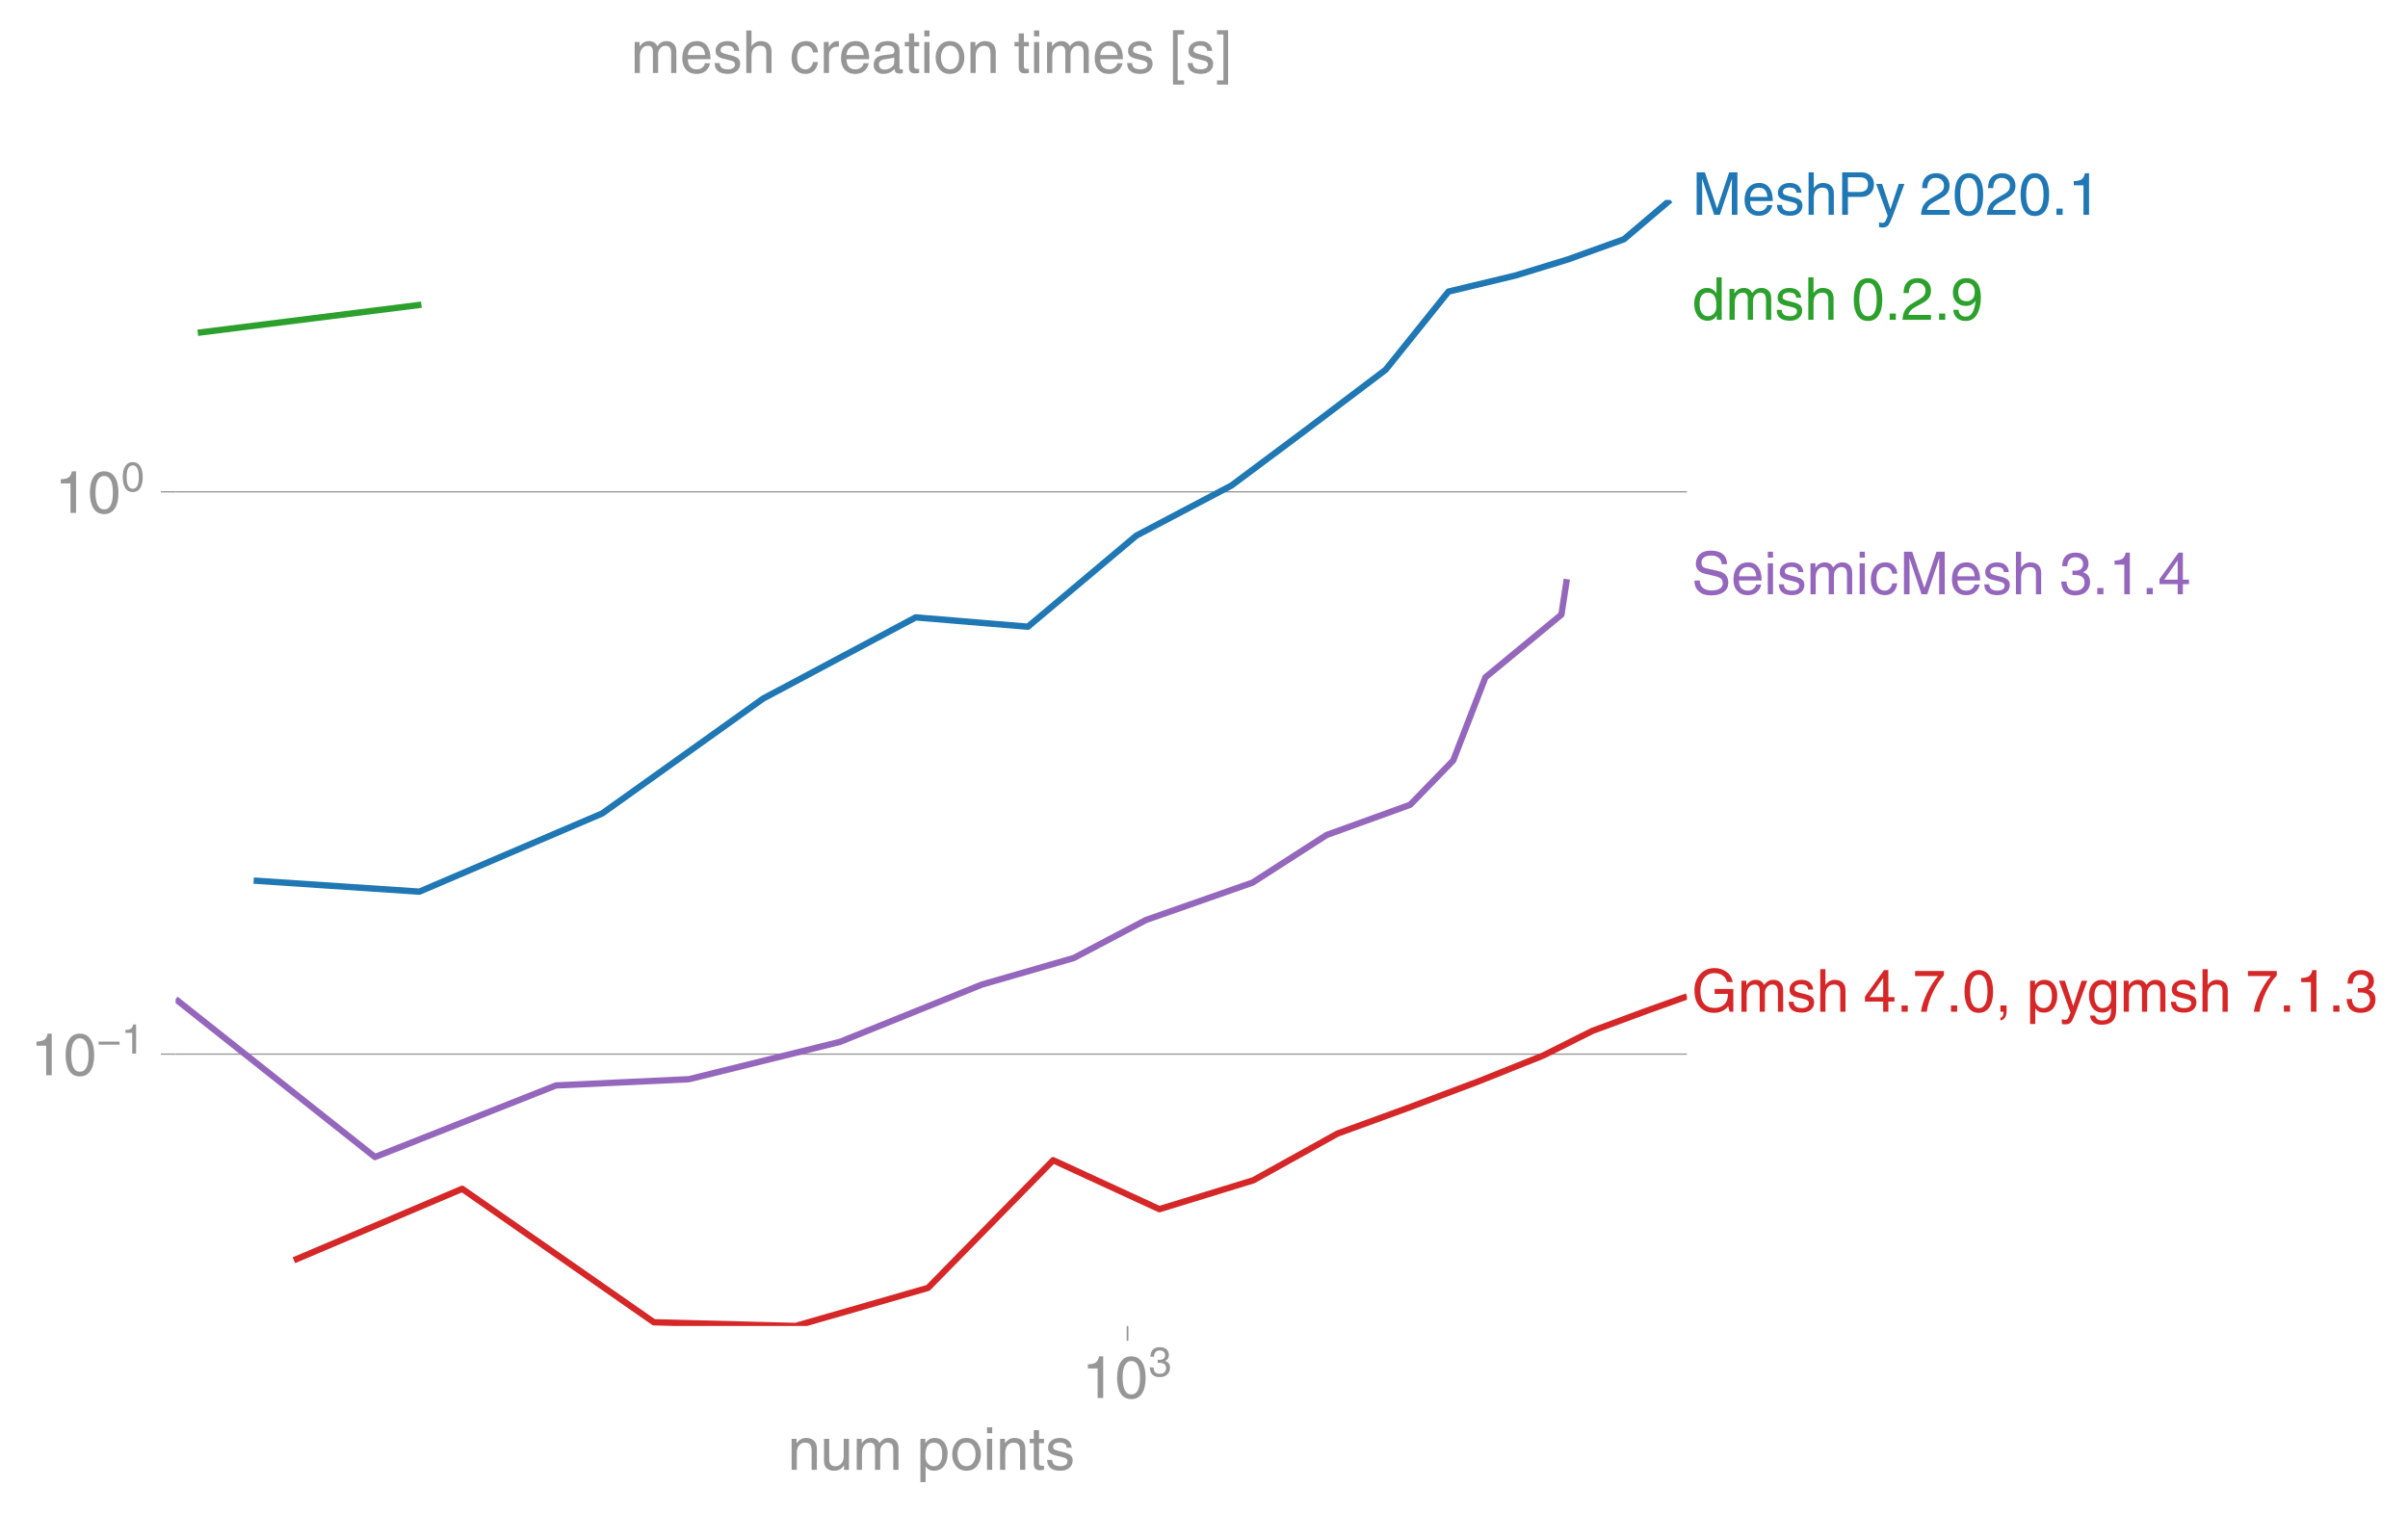
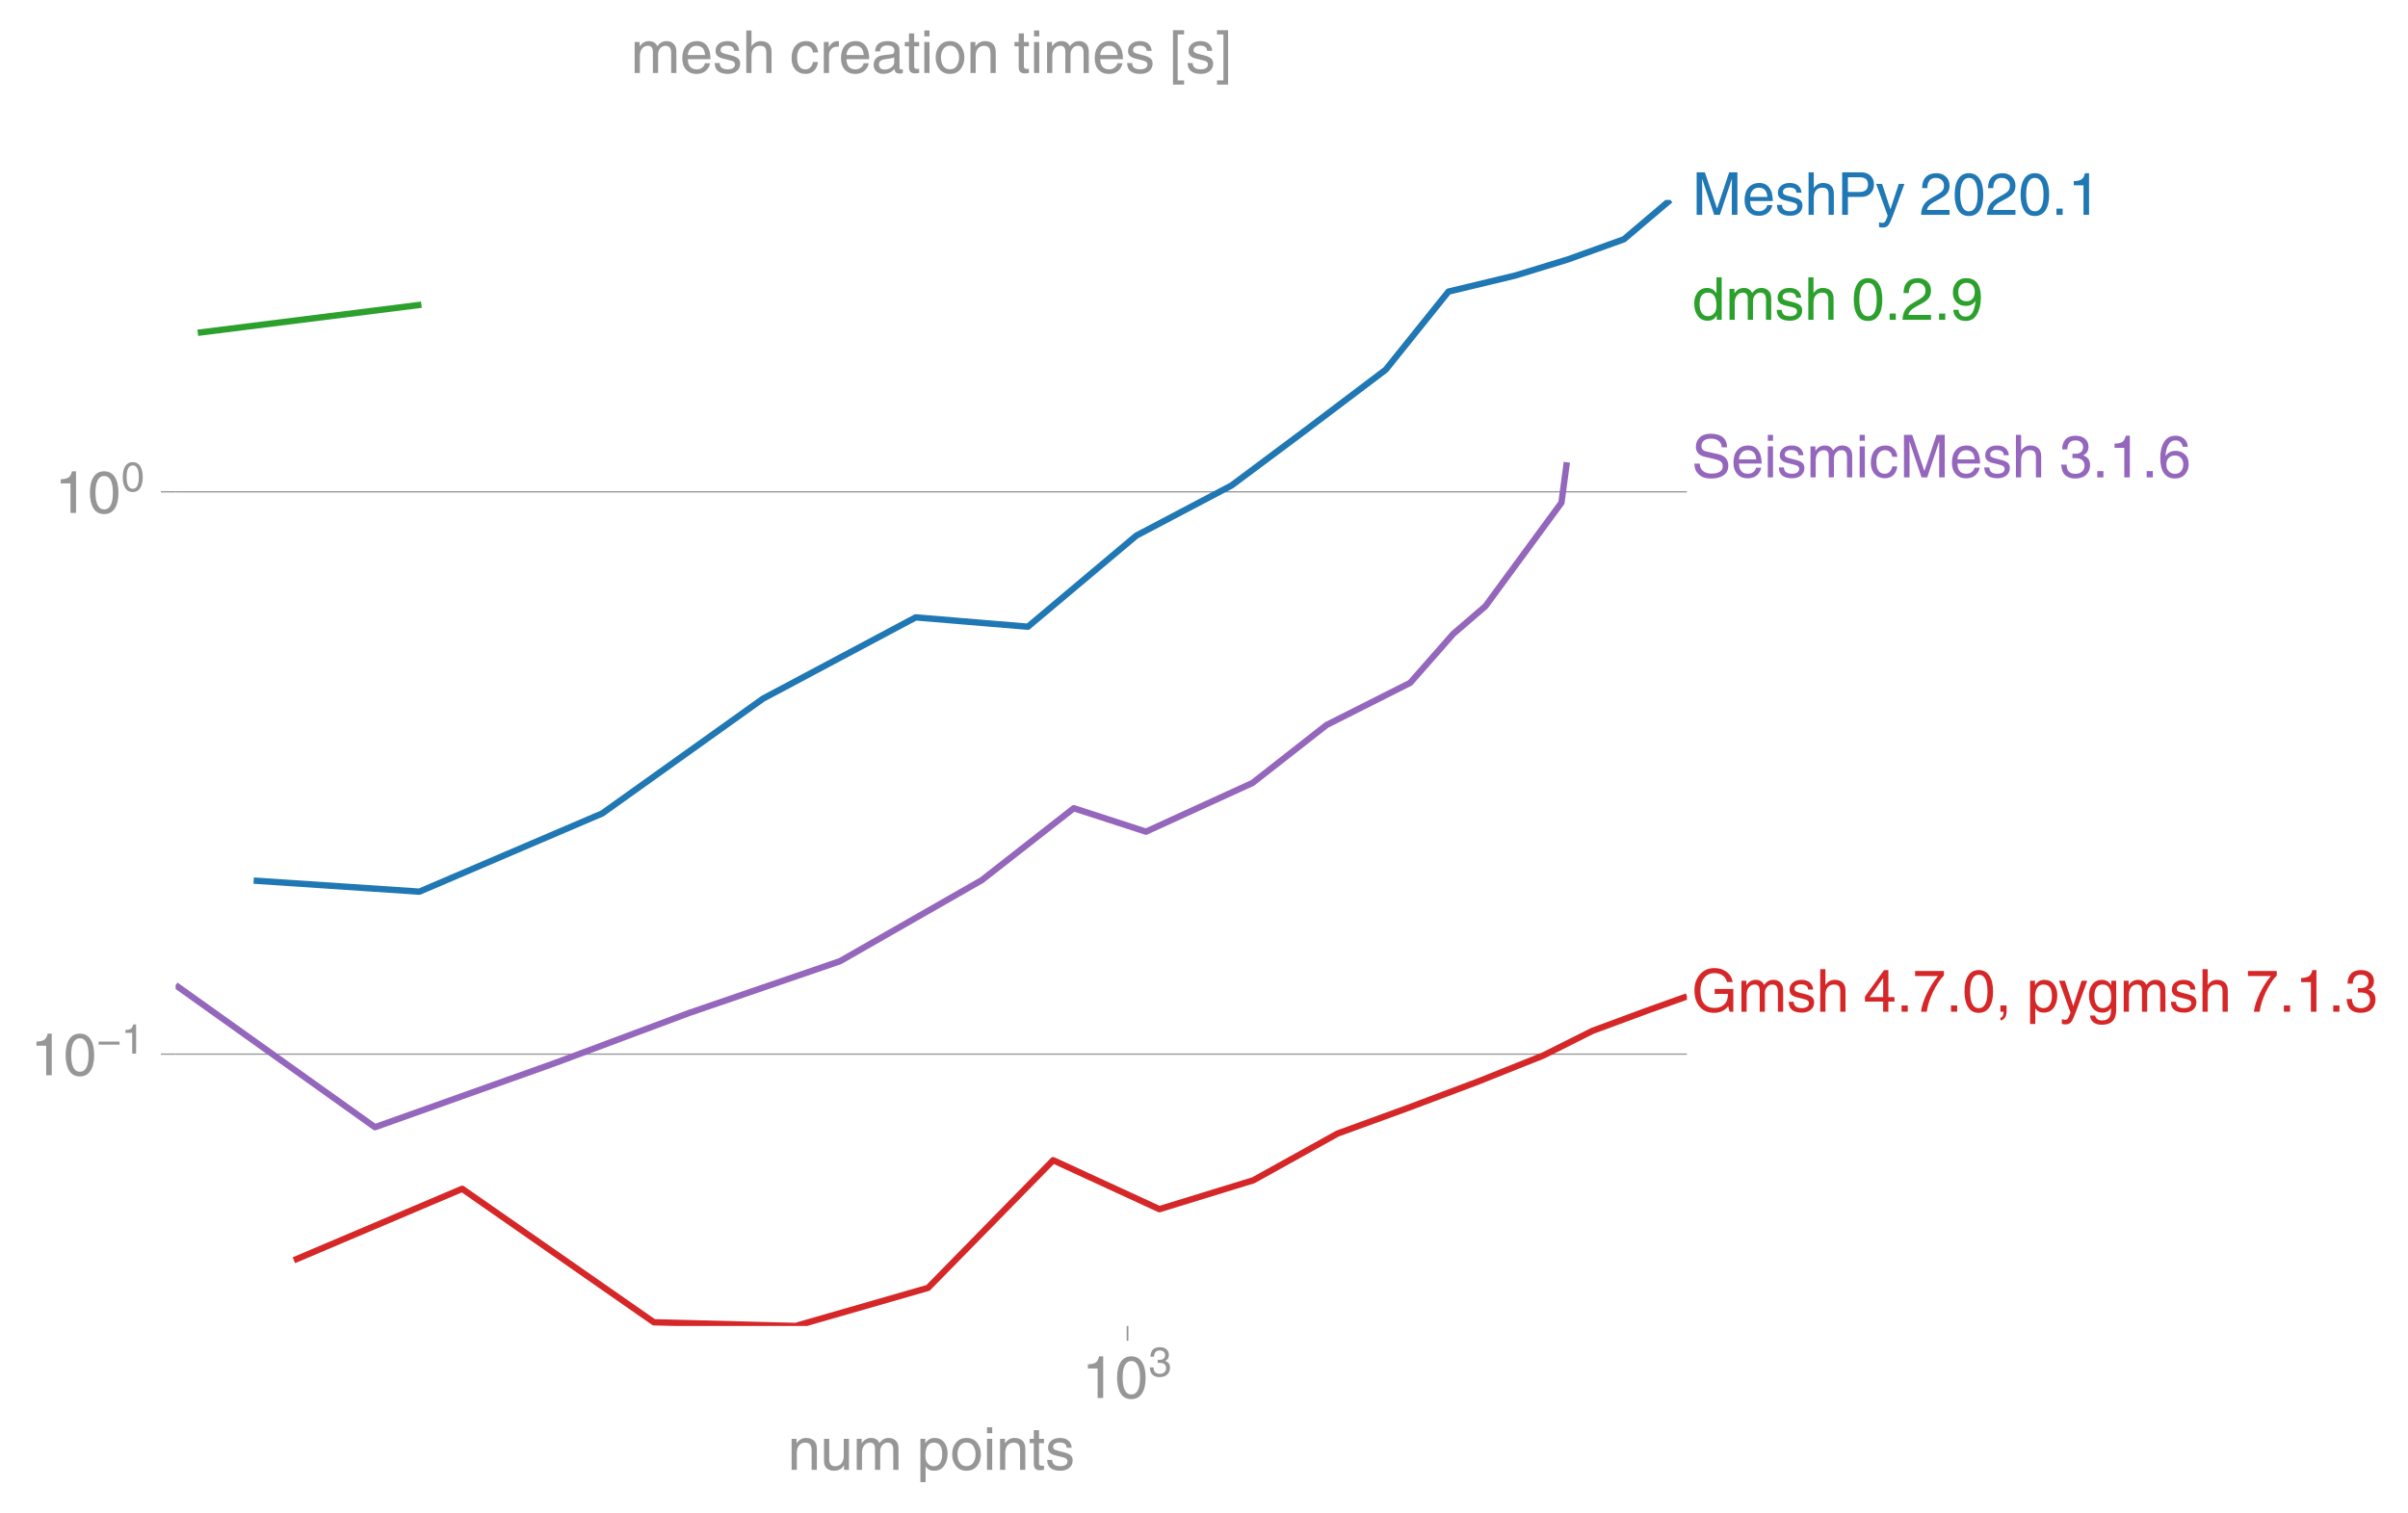
<svg xmlns="http://www.w3.org/2000/svg" xmlns:xlink="http://www.w3.org/1999/xlink" height="476.609" viewBox="0 0 569.002 357.457" width="758.669">
  <defs>
    <style>*{stroke-linecap:butt;stroke-linejoin:round}</style>
  </defs>
  <g id="figure_1">
    <path d="M0 357.457h569.002V0H0z" fill="none" id="patch_1" />
    <g id="axes_1">
      <path d="M41.5 313.361h357.12V47.25H41.5z" fill="none" id="patch_2" />
      <g id="matplotlib.axis_1">
        <g id="xtick_1">
          <g id="line2d_1">
            <defs>
-               <path d="M0 0v3.5" id="ma2082575a6" stroke="#969696" stroke-width=".4" />
-             </defs>
-             <use x="266.433" xlink:href="#ma2082575a6" y="313.361" fill="#969696" stroke="#969696" stroke-width=".4" />
+               <path d="M0 0v3.5" id="ma7134e32ca" stroke="#969696" stroke-width=".4" />
+             </defs>
+             <use x="266.433" xlink:href="#ma7134e32ca" y="313.361" fill="#969696" stroke="#969696" stroke-width=".4" />
          </g>
          <g transform="matrix(.14 0 0 -.14 255.653 330.41)" fill="#969696" id="text_1">
            <defs>
              <path d="M35.89 0h-9.374v49.906H10.109v6.985q8.594.28 12.782 2.75Q27.094 62.109 29 70.313h6.89z" id="HelveticaWorld-Regular-49" />
              <path d="M42.484 34.188q0 14.109-3.734 21.156-3.734 7.062-10.969 7.062-7.078 0-10.89-7.062-3.797-7.047-3.797-21.157 0-13.671 3.75-20.937Q20.609 6 27.78 6q7.235 0 10.969 7 3.734 7.016 3.734 21.188zm9.422 0q0-17.297-6.25-26.704-6.25-9.39-17.875-9.39-12.062 0-18.062 9.734-6 9.75-6 26.36 0 17.03 6.14 26.578 6.157 9.547 17.922 9.547 11.625 0 17.875-9.5t6.25-26.626z" id="HelveticaWorld-Regular-48" />
              <path d="M22.406 39.984q2.203-.187 4.594-.187 6.203 0 9.781 2.86 3.594 2.859 3.594 8.656 0 4.687-3.344 7.89-3.343 3.203-9.64 3.203-6.985 0-10.235-4.11-3.234-4.093-3.437-10.983h-8.64q0 10.984 5.765 16.984 5.765 6.016 16.937 6.016 9.922 0 15.828-5.11 5.907-5.094 5.907-13.39 0-10.704-9.032-14.5v-.204q11.72-4 11.72-16.406 0-9.906-6.595-16.265-6.593-6.344-18.703-6.344-9.906 0-16.312 5.203Q4.204 8.5 3.422 21.484H12.5q.203-8.109 4-11.797Q20.313 6 27.484 6q6.938 0 11.141 3.86 4.203 3.859 4.203 9.718 0 6.406-4.016 9.672-4 3.266-12.39 3.266-2 0-4.016-.094z" id="HelveticaWorld-Regular-51" />
            </defs>
            <use transform="translate(0 .173)" xlink:href="#HelveticaWorld-Regular-49" />
            <use transform="translate(55.615 .173)" xlink:href="#HelveticaWorld-Regular-48" />
            <use transform="matrix(.7 0 0 .7 112.146 36.781)" xlink:href="#HelveticaWorld-Regular-51" />
          </g>
        </g>
        <g transform="matrix(.14 0 0 -.14 186.133 347.359)" fill="#969696" id="text_2">
          <defs>
            <path d="M49.219 0h-8.844v32.172q0 7.422-2.594 10.578-2.578 3.156-8.578 3.156-5.906 0-9.875-4.5-3.953-4.484-3.953-12.89V0H6.594v52.297h8.297v-7.375h.203q6.203 8.89 15.812 8.89 8.89 0 13.594-4.718 4.719-4.703 4.719-13.5z" id="HelveticaWorld-Regular-110" />
            <path d="M6.11 52.297h8.78V17.578q0-5.765 2.61-8.625Q20.125 6.11 25 6.11q6.781 0 10.594 4.797 3.812 4.813 3.812 12.578v28.813h8.782V0H39.89v7.625l-.188.188q-4.984-9.329-16.61-9.329-7.515 0-12.25 4.094Q6.11 6.688 6.11 14.703z" id="HelveticaWorld-Regular-117" />
            <path d="M6.594 52.297h8.297v-7.375h.203q5.906 8.89 15.812 8.89 9.813 0 13.922-8.5 3.75 4.594 7.266 6.547 3.515 1.953 8.703 1.953 6.781 0 11.484-4.453Q77 44.922 77 36.187V0h-8.781v33.797q0 6.094-2.297 9.094-2.297 3.015-7.422 3.015-5.172 0-8.75-4.203-3.563-4.203-3.563-9.812V0h-8.78v36.188q0 4.53-2.11 7.124-2.094 2.594-6.094 2.594-6.297 0-10.062-4.687-3.766-4.688-3.766-12.703V0H6.594z" id="HelveticaWorld-Regular-109" />
            <path d="M14.984 23.688q0-8.407 4.094-13 4.11-4.579 10.219-4.579 6.687 0 10.39 5.438 3.72 5.453 3.72 14.765 0 10.22-3.563 14.907-3.563 4.687-10.735 4.687-6.984 0-10.562-5.5-3.563-5.5-3.563-16.718zm-8.39 28.609h8.297v-7.375h.203q5.61 8.89 15.625 8.89 10.11 0 15.937-7.359 5.828-7.344 5.828-18.766 0-12.796-5.953-21Q40.578-1.515 29.5-1.515q-9.094 0-13.922 7.032h-.203v-26.22H6.594z" id="HelveticaWorld-Regular-112" />
            <path d="M12.703 26.219q0-8.735 3.953-14.375 3.953-5.64 11.219-5.64 7.531 0 11.438 5.905 3.906 5.907 3.906 14.11 0 8.297-3.907 14.078-3.906 5.797-11.437 5.797-6.969 0-11.078-5.453-4.094-5.438-4.094-14.422zm-8.984 0q0 11.672 6.484 19.625 6.5 7.968 17.672 7.968 11.438 0 17.875-8.062 6.453-8.047 6.453-19.531 0-11.516-6.406-19.625-6.39-8.11-17.922-8.11-11.078 0-17.625 7.86-6.531 7.86-6.531 19.875z" id="HelveticaWorld-Regular-111" />
            <path d="M6.594 61.813v9.968h8.781v-9.969zM15.375 0H6.594v52.297h8.781z" id="HelveticaWorld-Regular-105" />
            <path d="M17.188 45.016V10.984q0-2 1.093-3.046 1.11-1.047 3.938-1.047h3.375V0Q20.797-.688 19-.688q-5.516 0-8.063 2.641-2.53 2.64-2.53 8.547v34.516H1.311v7.28h7.094v14.595h8.781V52.297h8.407v-7.281z" id="HelveticaWorld-Regular-116" />
            <path d="M36.078 37.406q-.187 4.688-3.344 6.735-3.14 2.047-9.047 2.047-4.296 0-7.359-1.907-3.047-1.89-3.047-5.468 0-2.829 1.797-4.172 1.813-1.344 7.828-2.86l8.688-2.187q7.906-2 11.297-5.11 3.406-3.093 3.406-8.656 0-7.719-5.64-12.531-5.641-4.813-15.063-4.813-11 0-16.64 4.563-5.626 4.578-5.735 13.75h8.5q.203-5.422 3.594-8.063 3.39-2.625 10.171-2.625 5.516 0 8.766 2.188 3.25 2.203 3.25 6.11 0 2.78-2.11 4.437-2.093 1.672-8.296 3.078l-10.203 2.5q-6.203 1.562-9.157 4.656-2.953 3.094-2.953 8.031 0 7.72 5.516 12.203 5.531 4.5 14.406 4.5 9.485 0 14.531-4.624 5.047-4.61 5.344-11.782z" id="HelveticaWorld-Regular-115" />
          </defs>
          <use xlink:href="#HelveticaWorld-Regular-110" />
          <use x="55.176" xlink:href="#HelveticaWorld-Regular-117" />
          <use x="109.961" xlink:href="#HelveticaWorld-Regular-109" />
          <use x="192.969" xlink:href="#HelveticaWorld-Regular-32" />
          <use x="217.383" xlink:href="#HelveticaWorld-Regular-112" />
          <use x="273.877" xlink:href="#HelveticaWorld-Regular-111" />
          <use x="329.785" xlink:href="#HelveticaWorld-Regular-105" />
          <use x="351.807" xlink:href="#HelveticaWorld-Regular-110" />
          <use x="406.982" xlink:href="#HelveticaWorld-Regular-116" />
          <use x="434.668" xlink:href="#HelveticaWorld-Regular-115" />
        </g>
      </g>
      <g id="matplotlib.axis_2">
        <g id="ytick_1">
-           <path clip-path="url(#pe0593be6d9)" d="M41.5 249.115h357.12" fill="none" stroke="#969696" stroke-linecap="square" stroke-width=".3" id="line2d_2" />
+           <path clip-path="url(#p516fc2e701)" d="M41.5 249.115h357.12" fill="none" stroke="#969696" stroke-linecap="square" stroke-width=".3" id="line2d_2" />
          <g id="line2d_3">
            <defs>
-               <path d="M0 0h-3.5" id="m21a8cfafbb" stroke="#969696" stroke-width=".3" />
-             </defs>
-             <use x="41.5" xlink:href="#m21a8cfafbb" y="249.115" fill="#969696" stroke="#969696" stroke-width=".3" />
+               <path d="M0 0h-3.5" id="mc0d767a58e" stroke="#969696" stroke-width=".3" />
+             </defs>
+             <use x="41.5" xlink:href="#mc0d767a58e" y="249.115" fill="#969696" stroke="#969696" stroke-width=".3" />
          </g>
          <g transform="matrix(.14 0 0 -.14 7.2 254.14)" fill="#969696" id="text_3">
            <defs>
              <path d="M54.594 21.578H4v7.328h50.594z" id="HelveticaWorld-Regular-8722" />
            </defs>
            <use transform="translate(0 .173)" xlink:href="#HelveticaWorld-Regular-49" />
            <use transform="translate(55.615 .173)" xlink:href="#HelveticaWorld-Regular-48" />
            <use transform="matrix(.7 0 0 .7 112.146 36.781)" xlink:href="#HelveticaWorld-Regular-8722" />
            <use transform="matrix(.7 0 0 .7 153.161 36.781)" xlink:href="#HelveticaWorld-Regular-49" />
          </g>
        </g>
        <g id="ytick_2">
-           <path clip-path="url(#pe0593be6d9)" d="M41.5 116.226h357.12" fill="none" stroke="#969696" stroke-linecap="square" stroke-width=".3" id="line2d_4" />
-           <use x="41.5" xlink:href="#m21a8cfafbb" y="116.226" fill="#969696" stroke="#969696" stroke-width=".3" id="line2d_5" />
+           <path clip-path="url(#p516fc2e701)" d="M41.5 116.226h357.12" fill="none" stroke="#969696" stroke-linecap="square" stroke-width=".3" id="line2d_4" />
+           <use x="41.5" xlink:href="#mc0d767a58e" y="116.226" fill="#969696" stroke="#969696" stroke-width=".3" id="line2d_5" />
          <g transform="matrix(.14 0 0 -.14 12.94 121.25)" fill="#969696" id="text_4">
            <use transform="translate(0 .173)" xlink:href="#HelveticaWorld-Regular-49" />
            <use transform="translate(55.615 .173)" xlink:href="#HelveticaWorld-Regular-48" />
            <use transform="matrix(.7 0 0 .7 112.146 36.781)" xlink:href="#HelveticaWorld-Regular-48" />
          </g>
        </g>
      </g>
-       <path clip-path="url(#pe0593be6d9)" d="M46.742 78.643l52.835-6.636" fill="none" stroke="#2ca02c" stroke-linecap="square" stroke-width="1.5" id="line2d_6" />
-       <path clip-path="url(#pe0593be6d9)" d="M59.938 208.104l39.16 2.617 43.208-18.485 38.018-27.142 36.049-19.19 26.517 2.205 25.62-21.528 22.515-11.863 17.9-13.355 18.51-13.987 14.83-18.465 15.78-3.791 12.512-3.832 13.177-4.746 10.95-9.293" fill="none" stroke="#1f77b4" stroke-linecap="square" stroke-width="1.5" id="line2d_7" />
-       <path clip-path="url(#pe0593be6d9)" d="M69.44 297.83l39.774-16.882 45.29 31.537 33.505.876 31.288-9.005 29.56-30.166 25.1 11.568 22.204-6.83 19.88-11.03 16.754-6.104 16.706-6.286 15.153-6.06 11.638-5.83 12.834-4.75 9.494-3.39" fill="none" stroke="#d62728" stroke-linecap="square" stroke-width="1.5" id="line2d_8" />
-       <path clip-path="url(#pe0593be6d9)" d="M41.5 236.119l47.1 37.317 42.774-16.918 31.402-1.472 35.716-8.828 33.492-13.53 21.746-6.289 17.059-8.982 25.178-8.831 17.495-11.25 19.764-7.152 10.166-10.467 7.606-19.642 17.963-14.835 1.279-8.378" fill="none" stroke="#9467bd" stroke-linecap="square" stroke-width="1.5" id="line2d_9" />
+       <path clip-path="url(#p516fc2e701)" d="M46.742 78.643l52.835-6.636" fill="none" stroke="#2ca02c" stroke-linecap="square" stroke-width="1.5" id="line2d_6" />
+       <path clip-path="url(#p516fc2e701)" d="M59.938 208.104l39.16 2.617 43.208-18.485 38.018-27.142 36.049-19.19 26.517 2.205 25.62-21.528 22.515-11.863 17.9-13.355 18.51-13.987 14.83-18.465 15.78-3.791 12.512-3.832 13.177-4.746 10.95-9.293" fill="none" stroke="#1f77b4" stroke-linecap="square" stroke-width="1.5" id="line2d_7" />
+       <path clip-path="url(#p516fc2e701)" d="M69.44 297.83l39.774-16.882 45.29 31.537 33.505.876 31.288-9.005 29.56-30.166 25.1 11.568 22.204-6.83 19.88-11.03 16.754-6.104 16.706-6.286 15.153-6.06 11.638-5.83 12.834-4.75 9.494-3.39" fill="none" stroke="#d62728" stroke-linecap="square" stroke-width="1.5" id="line2d_8" />
+       <path clip-path="url(#p516fc2e701)" d="M41.5 232.813l47.1 33.573 42.774-15.246 31.402-11.732 35.716-12.254 33.492-19.145 21.746-17.006 17.059 5.54 25.178-11.512 17.495-13.698 19.764-9.963 10.166-11.56 7.606-6.545 17.963-24.463 1.279-9.561" fill="none" stroke="#9467bd" stroke-linecap="square" stroke-width="1.5" id="line2d_9" />
      <g transform="matrix(.14 0 0 -.14 399.778 75.583)" fill="#2ca02c" id="text_5">
        <defs>
          <path d="M13.094 26.313q0-9.704 3.844-14.954 3.859-5.25 10.265-5.25 6.094 0 10.188 4.485 4.109 4.5 4.109 13.094 0 11.03-3.5 16.625-3.484 5.593-10.61 5.593-6.78 0-10.546-4.453-3.75-4.437-3.75-15.14zM50.39 0h-8.297v7.172h-.203q-4.97-8.688-15.078-8.688-10.891 0-16.86 8.297Q4 15.094 4 27.688q0 11.625 5.906 18.875 5.922 7.25 15.875 7.25 9.813 0 15.625-8.891l.203.594V71.78h8.782z" id="HelveticaWorld-Regular-100" />
          <path d="M49.219 0h-8.844v34.188q0 6.296-2.438 9-2.437 2.718-7.953 2.718-6.797 0-10.703-4.406-3.906-4.39-3.906-12.984V0H6.594v71.781h8.781V45.312h.203q6 8.5 15.328 8.5 8.594 0 13.453-4.5 4.86-4.484 4.86-13.718z" id="HelveticaWorld-Regular-104" />
          <path d="M19.094 0H8.687v10.594h10.407z" id="HelveticaWorld-Regular-46" />
          <path d="M4.39 45.125q0 12.39 6.391 18.781 6.406 6.407 17.938 6.407 9.656 0 15.812-5.86 6.157-5.86 6.157-15.14 0-7.22-3.547-12.188-3.532-4.953-10.422-8.703l-12.11-6.64Q13.922 15.921 12.5 8.296h38.188V0H2.593q.39 9.906 4.297 16.5 3.906 6.594 12.203 11.375l12.593 7.328q5.032 2.89 7.329 5.984 2.297 3.094 2.297 8.516 0 5.375-3.766 9.031-3.75 3.672-10.156 3.672-7.078 0-10.594-4.672-3.516-4.656-3.61-12.609z" id="HelveticaWorld-Regular-50" />
          <path d="M27.594 31.39q6 0 9.75 4.047 3.765 4.063 3.765 11.97 0 6.5-3.562 10.75-3.563 4.25-10.64 4.25-6.11 0-9.876-4.298-3.75-4.297-3.75-11.53 0-7.376 3.516-11.282 3.515-3.906 10.797-3.906zm-1.282-7.906q-10 0-16.062 6.203-6.047 6.204-6.047 16.5 0 10.407 6.094 17.266 6.11 6.86 16.515 6.86 12.11 0 18.36-8.157 6.25-8.156 6.25-24.453 0-16.906-6.406-28.266Q38.625-1.905 25.875-1.905q-9.953 0-15.422 5.593-5.469 5.594-5.469 13.204h8.829q.39-5.266 3.437-8.375 3.063-3.094 8.438-3.094 7.609 0 11.515 6.781Q41.11 19 42.578 31.688l-.187.203q-5.672-8.407-16.078-8.407z" id="HelveticaWorld-Regular-57" />
        </defs>
        <use xlink:href="#HelveticaWorld-Regular-100" />
        <use x="56.982" xlink:href="#HelveticaWorld-Regular-109" />
        <use x="139.99" xlink:href="#HelveticaWorld-Regular-115" />
        <use x="189.99" xlink:href="#HelveticaWorld-Regular-104" />
        <use x="245.166" xlink:href="#HelveticaWorld-Regular-32" />
        <use x="269.58" xlink:href="#HelveticaWorld-Regular-48" />
        <use x="325.195" xlink:href="#HelveticaWorld-Regular-46" />
        <use x="352.979" xlink:href="#HelveticaWorld-Regular-50" />
        <use x="408.594" xlink:href="#HelveticaWorld-Regular-46" />
        <use x="436.377" xlink:href="#HelveticaWorld-Regular-57" />
      </g>
      <g transform="matrix(.14 0 0 -.14 399.778 50.777)" fill="#1f77b4" id="text_6">
        <defs>
          <path d="M67.484 0v42.39q0 .829.094 8.126t.094 9.78h-.281L47.312 0h-9.609L17.578 60.203h-.297q0-3.61.094-10.297.11-6.687.11-7.515V0H8.108v71.781h13.86L42.39 11.078h.28l20.313 60.703h13.922V0z" id="HelveticaWorld-Regular-77" />
          <path d="M42.484 30.328q-.687 8.485-4.5 12.031-3.797 3.547-10.109 3.547-6.39 0-10.328-4.5-3.922-4.484-4.172-11.078zm8.391-13.922q-1.453-8.11-7.953-13.422-5.719-4.5-15.047-4.593-10.984.093-17.438 7.203Q4 12.704 4 24.704q0 13.78 6.64 21.437 6.641 7.672 18.47 7.672 10.593 0 16.546-7.922 5.953-7.907 5.953-22.594H13.375q0-8.203 3.813-12.703Q21 6.109 28.608 6.109q5.375 0 9.235 3.235 3.86 3.25 4.25 7.062z" id="HelveticaWorld-Regular-101" />
          <path d="M17.828 38.625H37.11q7.282 0 10.938 3.188 3.656 3.203 3.656 9.703 0 5.812-3.516 8.89-3.515 3.078-10.687 3.078H17.828zm0-38.625H8.11v71.781h32.266q9.625 0 15.484-5.594 5.86-5.593 5.86-14.578 0-9.328-5.672-15.312-5.656-5.969-15.672-5.969H17.828z" id="HelveticaWorld-Regular-80" />
          <path d="M39.016 52.297h9.562L29.891.984q-.5-1.375-.985-2.593-4.25-11.329-7.328-15.547-3.078-4.235-9.953-4.235-3.61 0-5.906.782v8.015q2.484-.89 5.468-.89 3.22 0 4.704 2.03 1.5 2.032 4.421 9.938L.875 52.297h9.922L24.812 9.719H25z" id="HelveticaWorld-Regular-121" />
        </defs>
        <use xlink:href="#HelveticaWorld-Regular-77" />
        <use x="85.01" xlink:href="#HelveticaWorld-Regular-101" />
        <use x="140.43" xlink:href="#HelveticaWorld-Regular-115" />
        <use x="190.43" xlink:href="#HelveticaWorld-Regular-104" />
        <use x="245.605" xlink:href="#HelveticaWorld-Regular-80" />
        <use x="310.254" xlink:href="#HelveticaWorld-Regular-121" />
        <use x="359.863" xlink:href="#HelveticaWorld-Regular-32" />
        <use x="384.277" xlink:href="#HelveticaWorld-Regular-50" />
        <use x="439.893" xlink:href="#HelveticaWorld-Regular-48" />
        <use x="495.508" xlink:href="#HelveticaWorld-Regular-50" />
        <use x="551.123" xlink:href="#HelveticaWorld-Regular-48" />
        <use x="606.738" xlink:href="#HelveticaWorld-Regular-46" />
        <use x="634.521" xlink:href="#HelveticaWorld-Regular-49" />
      </g>
      <g transform="matrix(.14 0 0 -.14 399.778 239.095)" fill="#d62728" id="text_7">
        <defs>
          <path d="M38.484 38.375h31.532V0h-6.297l-2.344 9.281Q56.781 3.421 50.578.75q-6.187-2.656-12.875-2.656-10.797 0-18.047 4.703-7.25 4.719-11.265 13.015-4 8.313-4 20.72 0 15.468 9.203 26.312 9.203 10.843 24.781 10.843 11.625 0 20.313-6.5Q67.39 60.688 68.796 50h-9.375q-1.703 7.078-7.219 11.078-5.516 4.016-14.312 4.016-10.594 0-17.047-7.985-6.438-7.984-6.438-21.125 0-15.28 6.39-22.437Q27.204 6.39 38.282 6.39q7.235 0 12.235 2.859 5 2.86 7.687 7.766 2.688 4.906 2.688 13.062H38.484z" id="HelveticaWorld-Regular-71" />
          <path d="M10.594 24.703h22.61v31.89h-.188zM42 17.093V0h-8.797v17.094H2.484v8.593L34.72 70.314H42v-45.61h10.297v-7.61z" id="HelveticaWorld-Regular-52" />
          <path d="M3.719 68.797h48.578v-7.719Q42.28 50.875 33.984 33.484 25.687 16.11 23.391 0h-9.672q1.469 13.281 9.719 30.531 8.25 17.266 18.953 29.672H3.719z" id="HelveticaWorld-Regular-55" />
          <path d="M8.688 10.594h10.406V.78q0-7.422-3.078-11.172-3.078-3.765-7.328-4.312v4.594Q14.015-9.422 14.015 0H8.687z" id="HelveticaWorld-Regular-44" />
          <path d="M12.984 26.313q0-9.61 3.813-14.907Q20.609 6.11 27.094 6.11q6.312 0 10.312 4.579 4 4.593 4 13 0 11.03-3.5 16.625-3.484 5.593-10.61 5.593-7.171 0-10.75-4.765-3.562-4.766-3.562-14.828zM49.812 2.983q0-12.609-6.062-18.797-6.047-6.203-18.266-6.203-8.78 0-13.984 4.047Q6.297-13.922 5.516-6.39h8.796q.672-3.812 3.532-6.062 2.86-2.25 8.281-2.25 7.375 0 11.125 3.969 3.766 3.953 3.766 12.828v3.719h-.188q-4.937-7.329-13.922-7.329-11.187 0-17.093 8.25-5.907 8.25-5.907 20.953 0 11.625 5.953 18.875 5.97 7.25 15.829 7.25 9.906 0 15.625-8.89h.187v7.375h8.313z" id="HelveticaWorld-Regular-103" />
        </defs>
        <use xlink:href="#HelveticaWorld-Regular-71" />
        <use x="77.1" xlink:href="#HelveticaWorld-Regular-109" />
        <use x="160.107" xlink:href="#HelveticaWorld-Regular-115" />
        <use x="210.107" xlink:href="#HelveticaWorld-Regular-104" />
        <use x="265.283" xlink:href="#HelveticaWorld-Regular-32" />
        <use x="289.697" xlink:href="#HelveticaWorld-Regular-52" />
        <use x="345.313" xlink:href="#HelveticaWorld-Regular-46" />
        <use x="373.096" xlink:href="#HelveticaWorld-Regular-55" />
        <use x="428.711" xlink:href="#HelveticaWorld-Regular-46" />
        <use x="456.494" xlink:href="#HelveticaWorld-Regular-48" />
        <use x="512.109" xlink:href="#HelveticaWorld-Regular-44" />
        <use x="539.893" xlink:href="#HelveticaWorld-Regular-32" />
        <use x="564.307" xlink:href="#HelveticaWorld-Regular-112" />
        <use x="618.801" xlink:href="#HelveticaWorld-Regular-121" />
        <use x="666.41" xlink:href="#HelveticaWorld-Regular-103" />
        <use x="722.318" xlink:href="#HelveticaWorld-Regular-109" />
        <use x="805.326" xlink:href="#HelveticaWorld-Regular-115" />
        <use x="855.326" xlink:href="#HelveticaWorld-Regular-104" />
        <use x="910.502" xlink:href="#HelveticaWorld-Regular-32" />
        <use x="934.916" xlink:href="#HelveticaWorld-Regular-55" />
        <use x="990.531" xlink:href="#HelveticaWorld-Regular-46" />
        <use x="1018.314" xlink:href="#HelveticaWorld-Regular-49" />
        <use x="1073.93" xlink:href="#HelveticaWorld-Regular-46" />
        <use x="1101.713" xlink:href="#HelveticaWorld-Regular-51" />
      </g>
-       <g transform="matrix(.14 0 0 -.14 399.778 140.438)" fill="#9467bd" id="text_8">
+       <g transform="matrix(.14 0 0 -.14 399.778 112.816)" fill="#9467bd" id="text_8">
        <defs>
          <path d="M50.39 50.781q-.296 6.844-5.109 10.719-4.797 3.875-12.656 3.875-7.922 0-12.172-3.25-4.234-3.234-4.234-9.344 0-3.265 1.843-5.61 1.86-2.343 6.641-3.468l20.516-4.687q8.297-1.813 12.297-6.875 4.015-5.047 4.015-12.313 0-10.64-7.812-16.187-7.813-5.547-20.313-5.547-9.531 0-15.031 2.437-5.484 2.453-9.734 7.766-4.25 5.328-4.25 14.89h9.093q0-8 5.313-12.406 5.328-4.39 14.5-4.39 8.89 0 13.844 3.156 4.953 3.156 4.953 8.953 0 5.281-2.953 7.89Q46.188 29 37.594 31l-15.469 3.625q-7.719 1.75-11.531 6.125Q6.78 45.125 6.78 51.516q0 9.672 6.516 15.922 6.531 6.25 18.203 6.25 13.172 0 20.328-5.5 7.156-5.485 7.688-17.407z" id="HelveticaWorld-Regular-83" />
          <path d="M39.594 34.719q-1.89 11.187-12.39 11.187-6.5 0-10.454-5.203-3.953-5.203-3.953-14.484 0-10.11 3.656-15.11 3.672-5 10.64-5 4.688 0 8.11 3.438 3.422 3.437 4.39 8.953h8.5q-1.312-9.703-6.859-14.86-5.547-5.156-14.328-5.156-10.297 0-16.89 7.047-6.594 7.063-6.594 19.172 0 13.281 6.594 21.188 6.593 7.922 18.5 7.922 8.687 0 13.843-5.204 5.157-5.203 5.735-13.89z" id="HelveticaWorld-Regular-99" />
+           <path d="M14.11 21.578q0-6.875 4.093-11.234Q22.313 6 28.906 6q6.297 0 10.032 4.438 3.734 4.453 3.734 11.687 0 6.297-3.688 10.547-3.687 4.25-10.468 4.25-6.594 0-10.5-4.156-3.907-4.157-3.907-11.188zM41.702 51.61q-.984 5.375-3.984 8.078-3 2.72-8.125 2.72-8.11 0-12.36-7.923-4.25-7.906-4.343-18.109l.203-.188q5.61 8.641 16.687 8.641 8.844 0 15.438-5.86 6.593-5.859 6.593-16.452 0-10.5-6.25-17.47-6.25-6.952-16.843-6.952-12.219 0-18.563 8.687-6.344 8.703-6.344 25.938 0 16.593 6.485 27.093 6.5 10.5 19.484 10.5 8.407 0 14.219-5.015 5.813-5 6.297-13.688z" id="HelveticaWorld-Regular-54" />
        </defs>
        <use xlink:href="#HelveticaWorld-Regular-83" />
        <use x="66.211" xlink:href="#HelveticaWorld-Regular-101" />
        <use x="121.631" xlink:href="#HelveticaWorld-Regular-105" />
        <use x="143.652" xlink:href="#HelveticaWorld-Regular-115" />
        <use x="193.652" xlink:href="#HelveticaWorld-Regular-109" />
        <use x="276.66" xlink:href="#HelveticaWorld-Regular-105" />
        <use x="298.682" xlink:href="#HelveticaWorld-Regular-99" />
        <use x="349.951" xlink:href="#HelveticaWorld-Regular-77" />
        <use x="434.961" xlink:href="#HelveticaWorld-Regular-101" />
        <use x="490.381" xlink:href="#HelveticaWorld-Regular-115" />
        <use x="540.381" xlink:href="#HelveticaWorld-Regular-104" />
        <use x="595.557" xlink:href="#HelveticaWorld-Regular-32" />
        <use x="619.971" xlink:href="#HelveticaWorld-Regular-51" />
        <use x="675.586" xlink:href="#HelveticaWorld-Regular-46" />
        <use x="703.369" xlink:href="#HelveticaWorld-Regular-49" />
        <use x="758.984" xlink:href="#HelveticaWorld-Regular-46" />
-         <use x="786.768" xlink:href="#HelveticaWorld-Regular-52" />
+         <use x="786.768" xlink:href="#HelveticaWorld-Regular-54" />
      </g>
      <g transform="matrix(.14 0 0 -.14 149.042 17.25)" fill="#969696" id="text_9">
        <defs>
          <path d="M15.375 0H6.594v52.297h8.297v-8.688h.203q5.703 10.203 14.687 10.203 1.422 0 2.297-.296V44.39h-3.266q-5.906 0-9.671-4.016-3.766-4-3.766-9.953z" id="HelveticaWorld-Regular-114" />
          <path d="M38.375 26.703q-.969-1.015-3.828-1.656-2.86-.625-10.672-1.656-5.766-.688-8.469-2.844-2.703-2.14-2.703-5.656 0-4.297 2.281-6.688 2.297-2.39 7.329-2.39 6.296 0 11.171 3.578 4.891 3.593 4.891 8.718zM6.203 36.375q.297 8.844 5.734 13.14 5.454 4.297 15.844 4.297 8.297 0 13.907-3.765 5.624-3.75 5.624-10.844V9.078Q47.313 6 50.094 6q1.125 0 2.89.39V0Q50.594-.984 48-.984q-4.5 0-6.703 1.921-2.188 1.938-2.281 6.047-7.516-8.5-18.891-8.5-7.422 0-11.922 4.204Q3.72 6.89 3.72 13.624q0 6.89 3.906 11.125Q11.531 29 19 29.89l15.516 1.891q4.203.64 4.203 6.203 0 4.11-3.047 6.297-3.047 2.203-9.25 2.203-5.516 0-8.485-2.437-2.953-2.438-3.53-7.672z" id="HelveticaWorld-Regular-97" />
          <path d="M14.203-12.5H25v-7.078H6.297v91.797H25v-7.125H14.203z" id="HelveticaWorld-Regular-91" />
          <path d="M13.625 65.094H2.781v7.125h18.703v-91.797H2.781v7.078h10.844z" id="HelveticaWorld-Regular-93" />
        </defs>
        <use xlink:href="#HelveticaWorld-Regular-109" />
        <use x="83.008" xlink:href="#HelveticaWorld-Regular-101" />
        <use x="138.428" xlink:href="#HelveticaWorld-Regular-115" />
        <use x="188.428" xlink:href="#HelveticaWorld-Regular-104" />
        <use x="243.604" xlink:href="#HelveticaWorld-Regular-32" />
        <use x="268.018" xlink:href="#HelveticaWorld-Regular-99" />
        <use x="319.287" xlink:href="#HelveticaWorld-Regular-114" />
        <use x="350.855" xlink:href="#HelveticaWorld-Regular-101" />
        <use x="406.275" xlink:href="#HelveticaWorld-Regular-97" />
        <use x="461.207" xlink:href="#HelveticaWorld-Regular-116" />
        <use x="488.893" xlink:href="#HelveticaWorld-Regular-105" />
        <use x="510.914" xlink:href="#HelveticaWorld-Regular-111" />
        <use x="566.822" xlink:href="#HelveticaWorld-Regular-110" />
        <use x="621.998" xlink:href="#HelveticaWorld-Regular-32" />
        <use x="646.412" xlink:href="#HelveticaWorld-Regular-116" />
        <use x="674.098" xlink:href="#HelveticaWorld-Regular-105" />
        <use x="696.119" xlink:href="#HelveticaWorld-Regular-109" />
        <use x="779.127" xlink:href="#HelveticaWorld-Regular-101" />
        <use x="834.547" xlink:href="#HelveticaWorld-Regular-115" />
        <use x="884.547" xlink:href="#HelveticaWorld-Regular-32" />
        <use x="908.961" xlink:href="#HelveticaWorld-Regular-91" />
        <use x="936.744" xlink:href="#HelveticaWorld-Regular-115" />
        <use x="986.744" xlink:href="#HelveticaWorld-Regular-93" />
      </g>
    </g>
  </g>
  <defs>
-     <clipPath id="pe0593be6d9">
+     <clipPath id="p516fc2e701">
      <path d="M41.5 47.249h357.12v266.112H41.5z" />
    </clipPath>
  </defs>
</svg>
